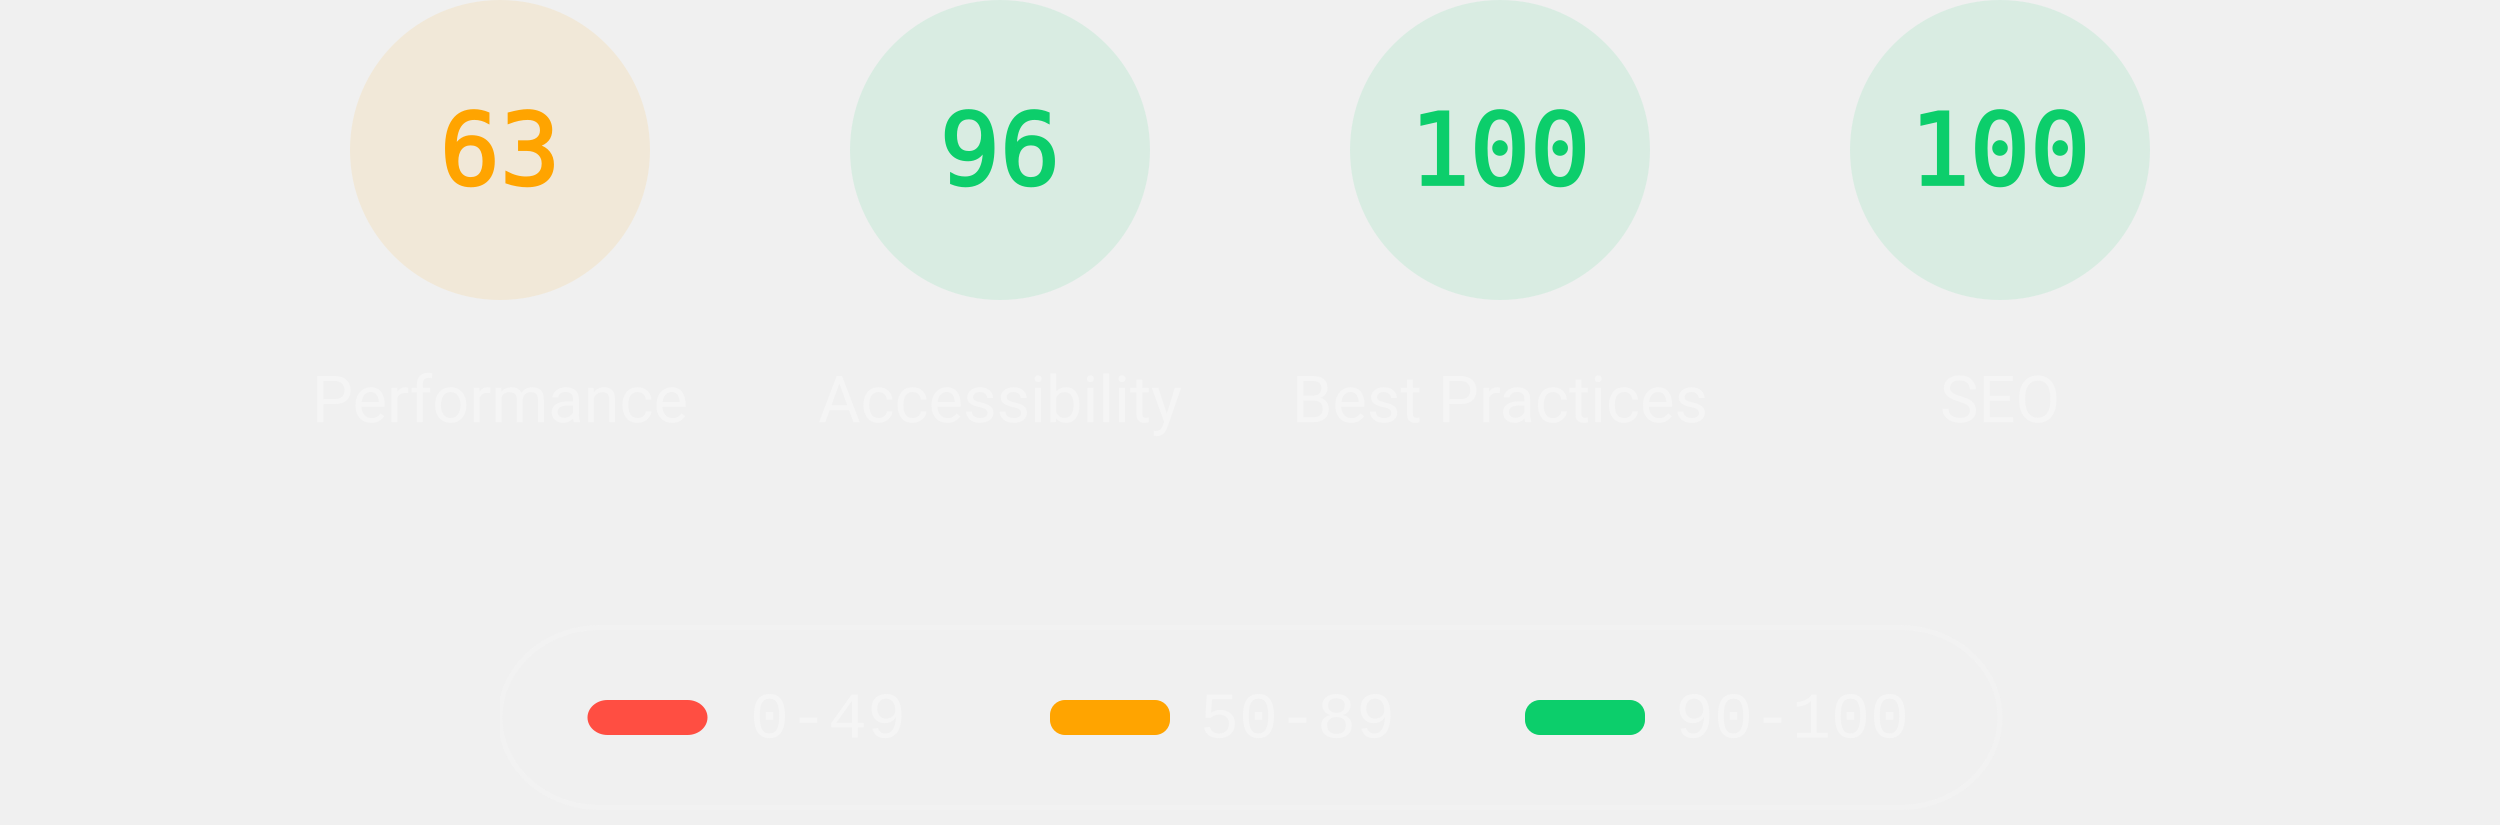
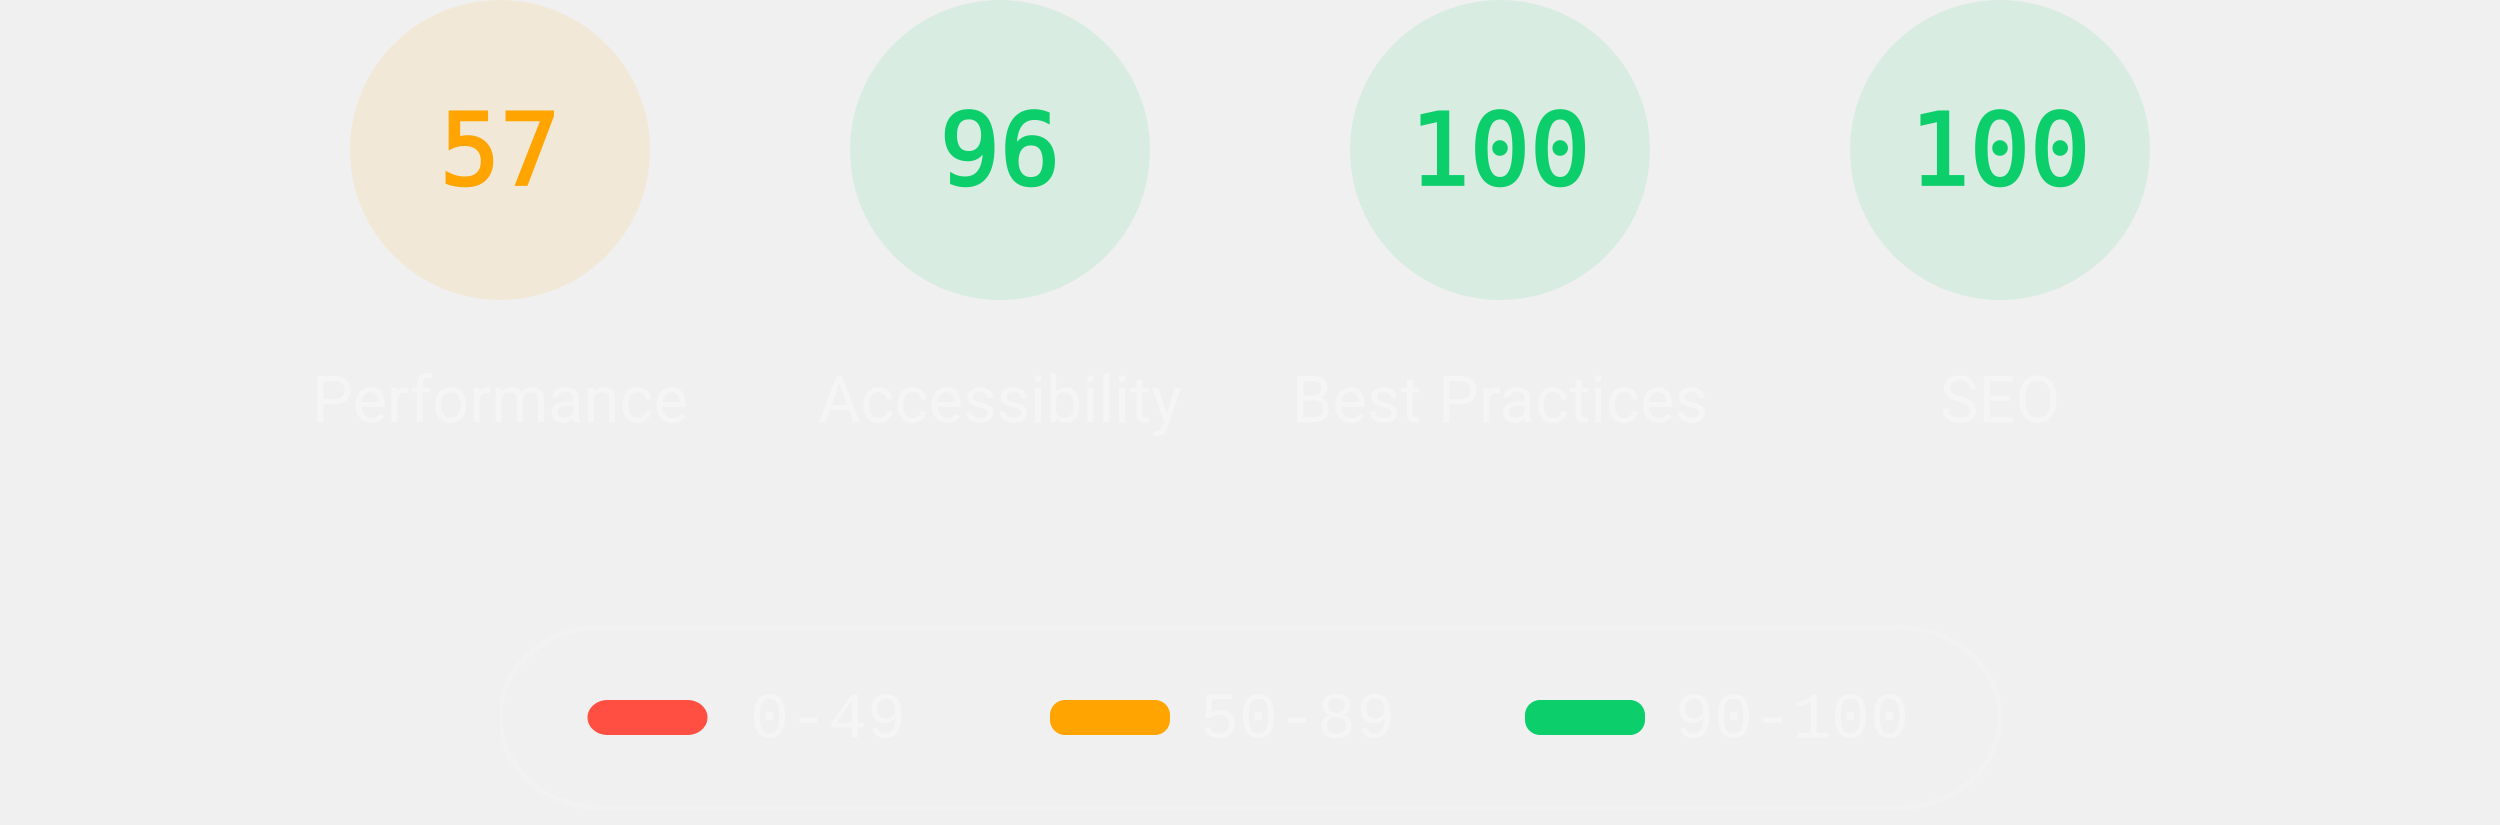
<svg xmlns="http://www.w3.org/2000/svg" class="theme--dark" fill="none" width="1000" height="330">
  <style>
			.gauge-base {
				opacity: 0.1
			}

			.gauge-arc {
				fill: none;
				animation-delay: 250ms;
				stroke-linecap: round;
				transform: rotate(-90deg);
				transform-origin: 100px 60px;
				animation: load-gauge 1s ease forwards
			}

			.guage-text {
				font-size: 40px;
				font-family: monospace;
				text-align: center
			}

			.guage-red {
				color: #ff4e42;
				fill: #ff4e42;
				stroke: #ff4e42
			}
			.guage-orange {
				color: #ffa400;
				fill: #ffa400;
				stroke: #ffa400
			}
			.guage-green {
				color: #0cce6b;
				fill: #0cce6b;
				stroke: #0cce6b
			}
			.theme--agnostic .guage-undefined {
				color: #5c5c5c;
				fill: #5c5c5c;
				stroke: #5c5c5c
			}
			.theme--light .guage-undefined {
				color: #1e1e1e;
				fill: #1e1e1e;
				stroke: #1e1e1e
			}
			.theme--dark .guage-undefined {
				color: #f5f5f5;
				fill: #f5f5f5;
				stroke: #f5f5f5
			}

			.guage-title {
				stroke: none;
				font-size: 26px;
				line-height: 26px;
				font-family: Roboto, Halvetica, Arial, sans-serif
			}
			.metric.guage-title {
				font-family: 'Courier New', Courier, monospace
			}
			.theme--agnostic .guage-title {
				color: #737373;
				fill: #737373
			}
			.theme--light .guage-title {
				color: #212121;
				fill: #212121
			}
			.theme--dark .guage-title {
				color: #f5f5f5;
				fill: #f5f5f5
			}

			@keyframes load-gauge {
				from {
					stroke-dasharray: 0 352.858
				}
			}
			.lh-gauge--pwa__disc {
				fill: #e0e0e0
			}
			.lh-gauge--pwa__logo {
				position: relative;
				fill: #b0b0b0
			}
			.lh-gauge--pwa__invisible {
				display: none
			}
			.lh-gauge--pwa__visible {
				display: inline
			}
			.guage-invisible {
				display: none
			}
			.lh-gauge--pwa__logo--primary-color {
				fill: #304ffe
			}
			.theme--agnostic .lh-gauge--pwa__logo--secondary-color {
				fill: #787878
			}
			.theme--light .lh-gauge--pwa__logo--secondary-color {
				fill: #3d3d3d
			}
			.theme--dark .lh-gauge--pwa__logo--secondary-color {
				fill: #d8b6b6
			}
			.theme--light #svg_2 {
				stroke: #00000022
			}
			.theme--agnostic #svg_2 {
				stroke: #616161
			}
			.theme--light #svg_2 {
				stroke: #00000022
			}
			.theme--dark #svg_2 {
				stroke: #f5f5f566
			}
		</style>
  <svg class="guage-div guage-perf guage-orange" viewBox="0 0 200 200" width="200" height="200" x="100" y="0">
    <circle class="gauge-base" r="56" cx="100" cy="60" stroke-width="8" />
-     <circle class="gauge-arc guage-arc-1" r="56" cx="100" cy="60" stroke-width="8" style="stroke-dasharray: 221.671, 351.858;" />
-     <text class="guage-text" x="100px" y="60px" alignment-baseline="central" dominant-baseline="central" text-anchor="middle">63</text>
+     <circle class="gauge-arc guage-arc-1" r="56" cx="100" cy="60" stroke-width="8" style="stroke-dasharray: 200.559, 351.858;" />
+     <text class="guage-text" x="100px" y="60px" alignment-baseline="central" dominant-baseline="central" text-anchor="middle">57</text>
    <text class="guage-title" x="100px" y="160px" alignment-baseline="central" dominant-baseline="central" text-anchor="middle">Performance</text>
  </svg>
  <svg class="guage-div guage-acc guage-green" viewBox="0 0 200 200" width="200" height="200" x="300" y="0">
    <circle class="gauge-base" r="56" cx="100" cy="60" stroke-width="8" />
    <circle class="gauge-arc guage-arc-2" r="56" cx="100" cy="60" stroke-width="8" style="stroke-dasharray: 337.784, 351.858;" />
    <text class="guage-text" x="100px" y="60px" alignment-baseline="central" dominant-baseline="central" text-anchor="middle">96</text>
    <text class="guage-title" x="100px" y="160px" alignment-baseline="central" dominant-baseline="central" text-anchor="middle">Accessibility</text>
  </svg>
  <svg class="guage-div guage-best guage-green" viewBox="0 0 200 200" width="200" height="200" x="500" y="0">
    <circle class="gauge-base" r="56" cx="100" cy="60" stroke-width="8" />
    <circle class="gauge-arc guage-arc-3" r="56" cx="100" cy="60" stroke-width="8" style="stroke-dasharray: 351.858, 351.858;" />
    <text class="guage-text" x="100px" y="60px" alignment-baseline="central" dominant-baseline="central" text-anchor="middle">100</text>
    <text class="guage-title" x="100px" y="160px" alignment-baseline="central" dominant-baseline="central" text-anchor="middle">Best Practices</text>
  </svg>
  <svg class="guage-div guage-seo guage-green" viewBox="0 0 200 200" width="200" height="200" x="700" y="0">
    <circle class="gauge-base" r="56" cx="100" cy="60" stroke-width="8" />
    <circle class="gauge-arc guage-arc-4" r="56" cx="100" cy="60" stroke-width="8" style="stroke-dasharray: 351.858, 351.858;" />
    <text class="guage-text" x="100px" y="60px" alignment-baseline="central" dominant-baseline="central" text-anchor="middle">100</text>
    <text class="guage-title" x="100px" y="160px" alignment-baseline="central" dominant-baseline="central" text-anchor="middle">SEO</text>
  </svg>
  <svg class="guage-div guage-pwa guage-invisible" viewBox="0 0 200 200" width="200" height="200" x="900" y="0">
    <svg viewBox="0 0 60 60" width="112" height="112" x="44" y="4">
      <defs>
        <linearGradient id="lh-gauge--pwa__check-circle__gradient-0" x1="50%" y1="0%" x2="50%" y2="100%">
          <stop stop-color="#00C852" offset="0%" />
          <stop stop-color="#009688" offset="100%" />
        </linearGradient>
        <linearGradient id="lh-gauge--pwa__installable__shadow-gradient-0" x1="76.056%" x2="24.111%" y1="82.995%" y2="24.735%">
          <stop stop-color="#A5D6A7" offset="0%" />
          <stop stop-color="#80CBC4" offset="100%" />
        </linearGradient>
        <linearGradient id="lh-gauge--pwa__fast-reliable__shadow-gradient-0" x1="76.056%" y1="82.995%" x2="25.678%" y2="26.493%">
          <stop stop-color="#64B5F6" offset="0%" />
          <stop stop-color="#2979FF" offset="100%" />
        </linearGradient>
        <g id="lh-gauge--pwa__fast-reliable-badge-0">
          <circle fill="#FFFFFF" cx="10" cy="10" r="10" />
          <path fill="#304FFE" d="M10 3.58l5.25 2.34v3.5c0 3.23-2.24 6.26-5.25 7-3.01-.74-5.25-3.77-5.25-7v-3.5L10 3.58zm-.47 10.74l2.76-4.83.03-.07c.04-.08 0-.24-.22-.24h-1.64l.47-3.26h-.47l-2.7 4.77c-.02.01.05-.1-.04.05-.09.16-.1.31.18.31h1.63l-.47 3.27h.47z" />
        </g>
        <g id="lh-gauge--pwa__installable-badge-0">
          <circle fill="#FFFFFF" cx="10" cy="10" r="10" />
          <path fill="#009688" d="M10 4.167A5.835 5.835 0 0 0 4.167 10 5.835 5.835 0 0 0 10 15.833 5.835 5.835 0 0 0 15.833 10 5.835 5.835 0 0 0 10 4.167zm2.917 6.416h-2.334v2.334H9.417v-2.334H7.083V9.417h2.334V7.083h1.166v2.334h2.334v1.166z" />
        </g>
      </defs>
      <g stroke="none" fill-rule="nonzero">
        <circle class="lh-gauge--pwa__disc" cx="30" cy="30" r="30" />
        <g class="lh-gauge--pwa__logo">
          <path d="M35.66 19.39l.7-1.75h2L37.4 15 38.6 12l3.4 9h-2.51l-.58-1.61z" />
          <path d="M33.52 21l3.65-9h-2.42l-2.5 5.82L30.5 12h-1.86l-1.9 5.82-1.35-2.65-1.21 3.72L25.4 21h2.38l1.72-5.2 1.64 5.2z" />
          <path fill-rule="nonzero" d="M20.3 17.91h1.48c.45 0 .85-.05 1.2-.15l.39-1.18 1.07-3.3a2.64 2.64 0 0 0-.28-.37c-.55-.6-1.36-.91-2.42-.91H18v9h2.3V17.9zm1.96-3.84c.22.22.33.5.33.87 0 .36-.1.65-.29.87-.2.23-.59.35-1.15.35h-.86v-2.41h.87c.52 0 .89.1 1.1.32z" />
        </g>
        <rect class="lh-gauge--pwa__component lh-gauge--pwa__na-line lh-gauge--pwa__invisible" fill="#FFFFFF" x="20" y="32" width="20" height="4" rx="2" />
        <g class="lh-gauge--pwa__component lh-gauge--pwa__fast-reliable-badge lh-gauge--pwa__invisible" transform="translate(20, 29)">
          <path fill="url(#lh-gauge--pwa__fast-reliable__shadow-gradient-0)" d="M33.63 19.49A30 30 0 0 1 16.2 30.36L3 17.14 17.14 3l16.49 16.49z" />
          <use href="#lh-gauge--pwa__fast-reliable-badge-0" />
        </g>
        <g class="lh-gauge--pwa__component lh-gauge--pwa__installable-badge lh-gauge--pwa__invisible" transform="translate(20, 29)">
          <path fill="url(#lh-gauge--pwa__installable__shadow-gradient-0)" d="M33.629 19.487c-4.272 5.453-10.391 9.39-17.415 10.869L3 17.142 17.142 3 33.63 19.487z" />
          <use href="#lh-gauge--pwa__installable-badge-0" />
        </g>
        <g class="lh-gauge--pwa__component lh-gauge--pwa__fast-reliable-installable-badges lh-gauge--pwa__invisible">
          <g transform="translate(8, 29)">
            <path fill="url(#lh-gauge--pwa__fast-reliable__shadow-gradient-0)" d="M16.321 30.463L3 17.143 17.142 3l22.365 22.365A29.864 29.864 0 0 1 22 31c-1.942 0-3.84-.184-5.679-.537z" />
            <use href="#lh-gauge--pwa__fast-reliable-badge-0" />
          </g>
          <g transform="translate(32, 29)">
            <path fill="url(#lh-gauge--pwa__installable__shadow-gradient-0)" d="M25.982 11.84a30.107 30.107 0 0 1-13.08 15.203L3 17.143 17.142 3l8.84 8.84z" />
            <use href="#lh-gauge--pwa__installable-badge-0" />
          </g>
        </g>
        <g class="lh-gauge--pwa__component lh-gauge--pwa__check-circle lh-gauge--pwa__invisible" transform="translate(18, 28)">
          <circle fill="#FFFFFF" cx="12" cy="12" r="12" />
          <path fill="url(#lh-gauge--pwa__check-circle__gradient-0)" d="M12 2a10 10 0 1 0 0 20 10 10 0 0 0 0-20zm-2 15l-5-5 1.41-1.41L10 14.17l7.59-7.59L19 8l-9 9z" />
        </g>
      </g>
    </svg>
    <text class="guage-title" y="160px" alignment-baseline="central" dominant-baseline="central" text-anchor="middle">
      <tspan x="100px" dy="-6px">Progressive</tspan>
      <tspan x="100px" dy="30px">Web App</tspan>
    </text>
  </svg>
  <svg width="604" height="76" x="200" y="250">
    <g>
      <rect fill="none" id="canvas_background" height="80" width="604" y="-1" x="-1" />
      <g display="none" overflow="visible" y="0" x="0" height="100%" width="100%" id="canvasGrid">
        <rect fill="url(#gridpattern)" stroke-width="0" y="0" x="0" height="100%" width="100%" />
      </g>
    </g>
    <g>
      <rect fill-opacity="0" stroke-width="2" rx="40" id="svg_2" height="72" width="600" y="1" x="0" fill="#000000" />
      <rect stroke="#000" rx="8" id="svg_3" height="14" width="48" y="30" x="35" stroke-opacity="null" stroke-width="0" fill="#ff4e42" />
      <rect stroke="#000" rx="6" id="svg_4" height="14" width="48" y="30" x="220" stroke-opacity="null" stroke-width="0" fill="#ffa400" />
      <rect stroke="#000" rx="6" id="svg_5" height="14" width="48" y="30" x="410" stroke-opacity="null" stroke-width="0" fill="#0cce6b" />
      <text class="metric guage-title" xml:space="preserve" text-anchor="start" font-size="26" id="svg_6" y="45" x="100" stroke-opacity="null" stroke-width="0" stroke="#000">0-49</text>
      <text class="metric guage-title" xml:space="preserve" text-anchor="start" font-size="26" id="svg_7" y="45" x="280" stroke-opacity="null" stroke-width="0" stroke="#000">50-89</text>
      <text class="metric guage-title" xml:space="preserve" text-anchor="start" font-size="26" id="svg_8" y="45" x="470" stroke-opacity="null" stroke-width="0" stroke="#000">90-100</text>
    </g>
  </svg>
</svg>
